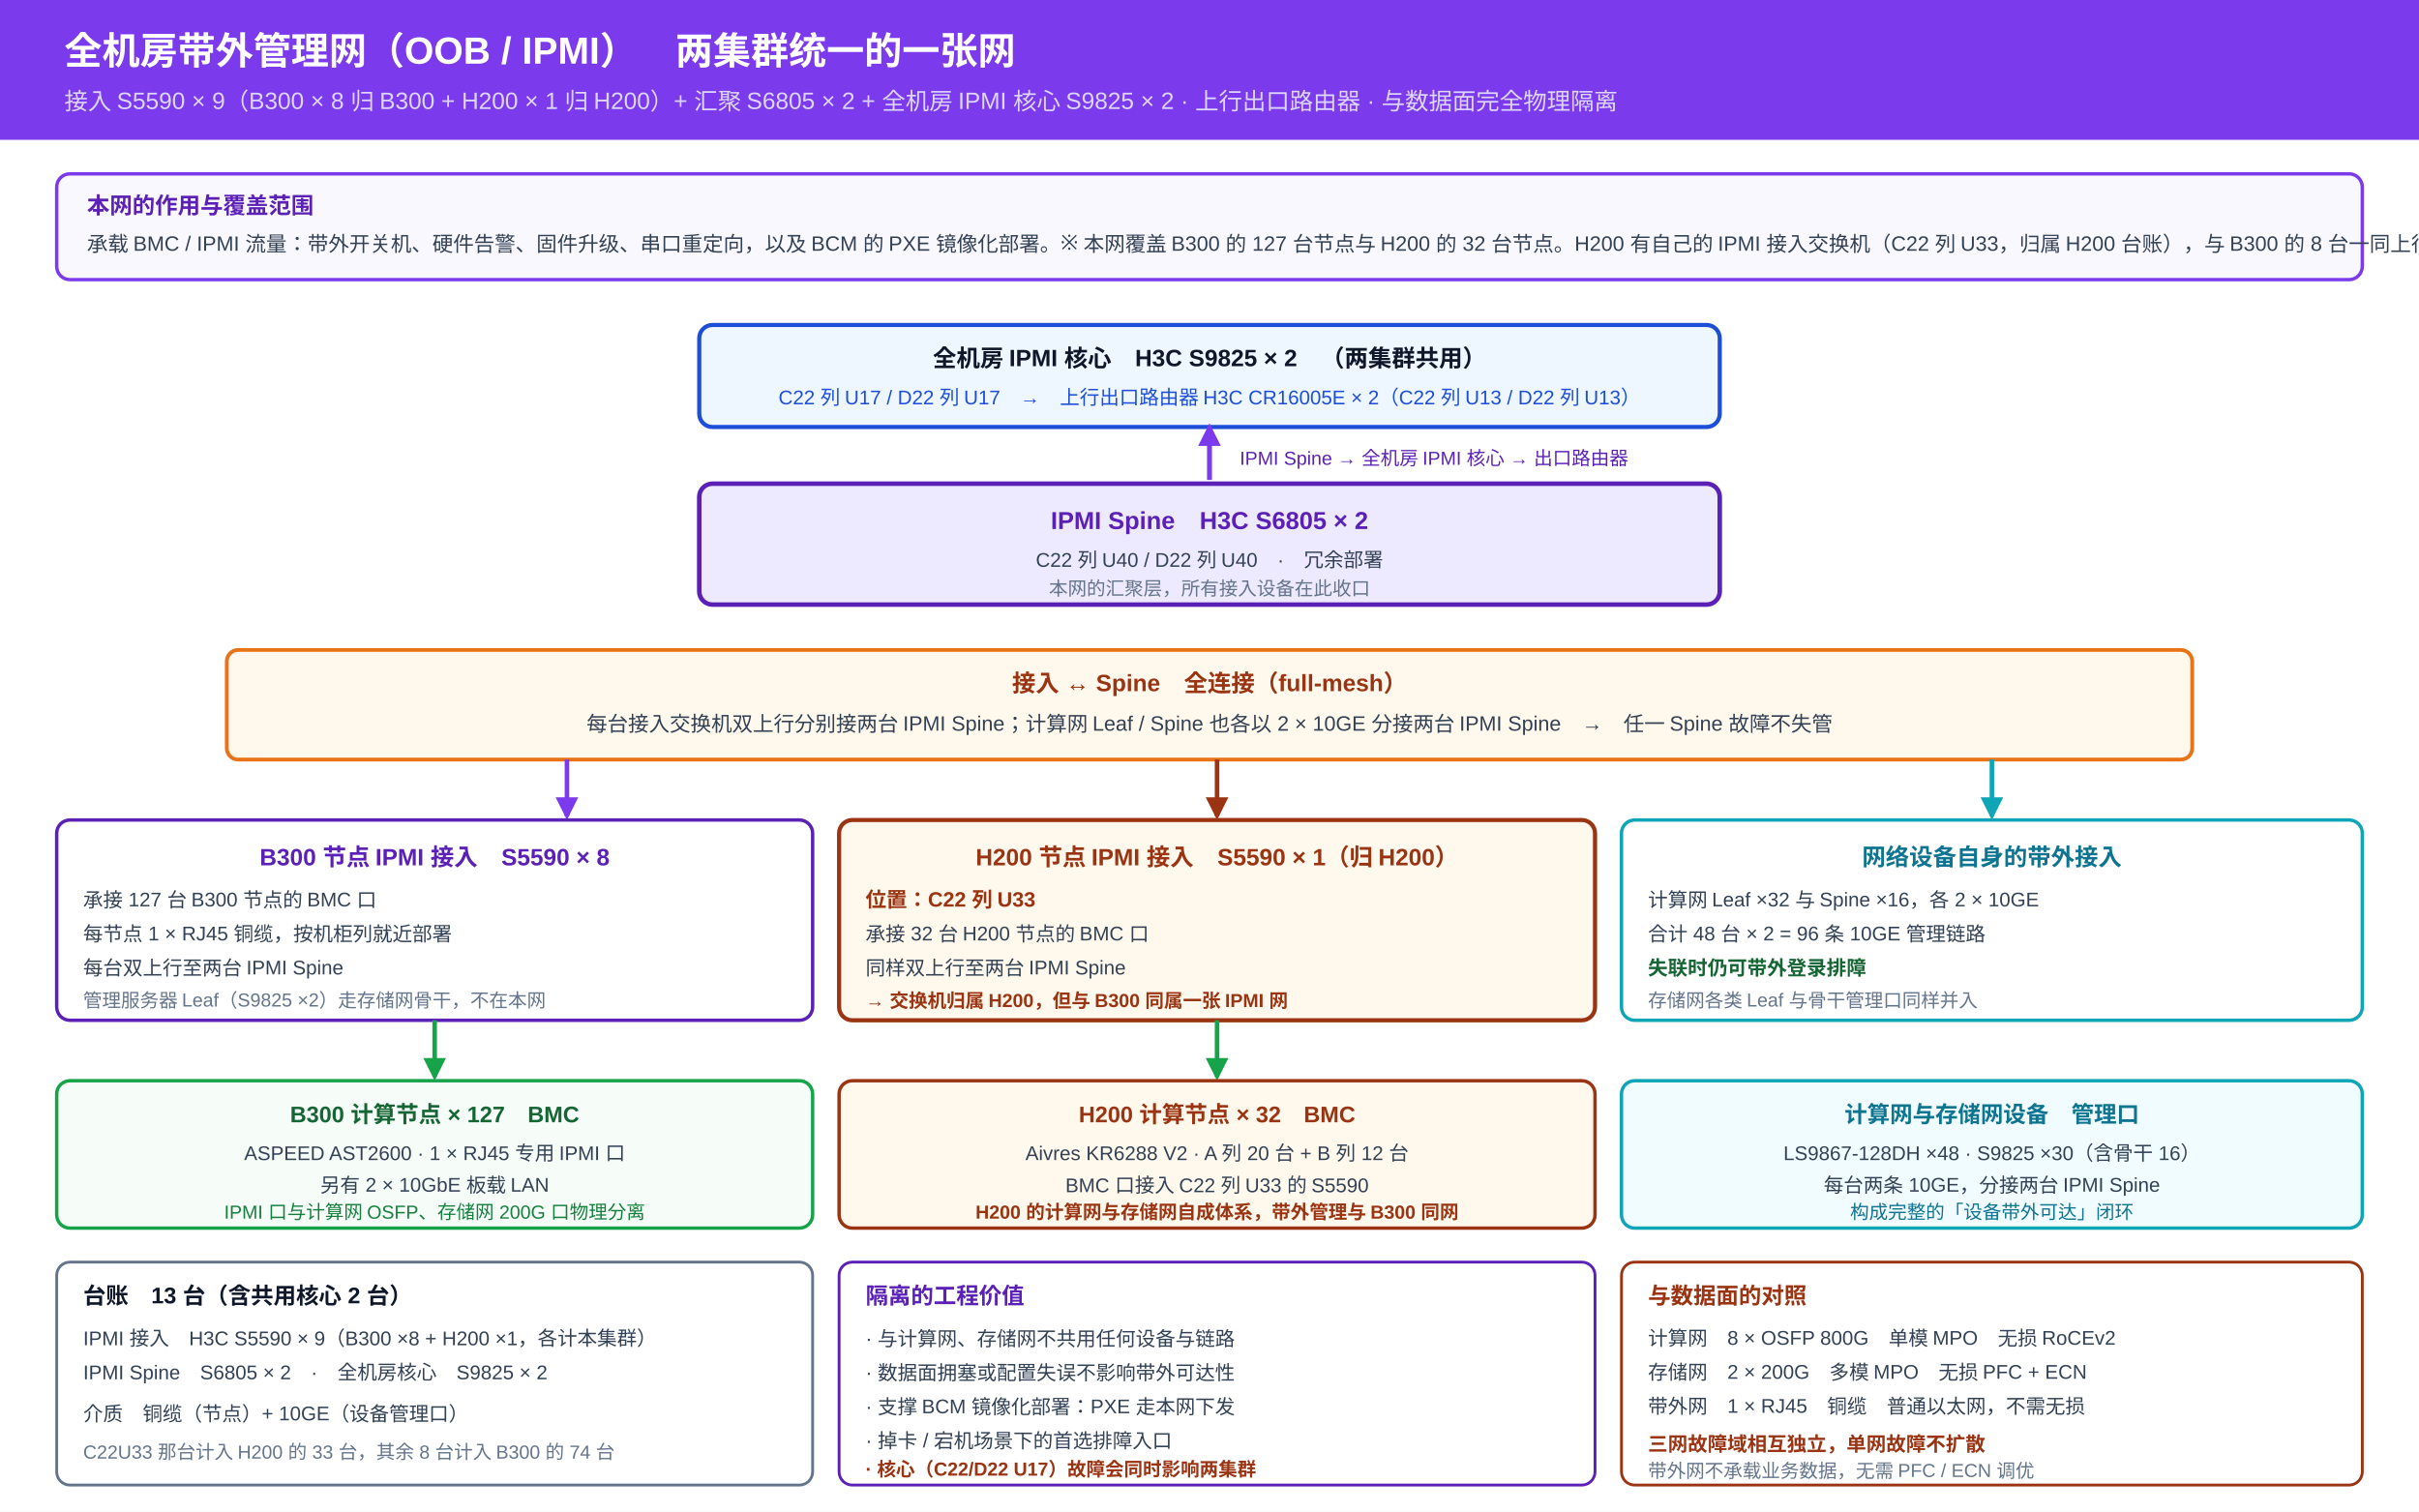
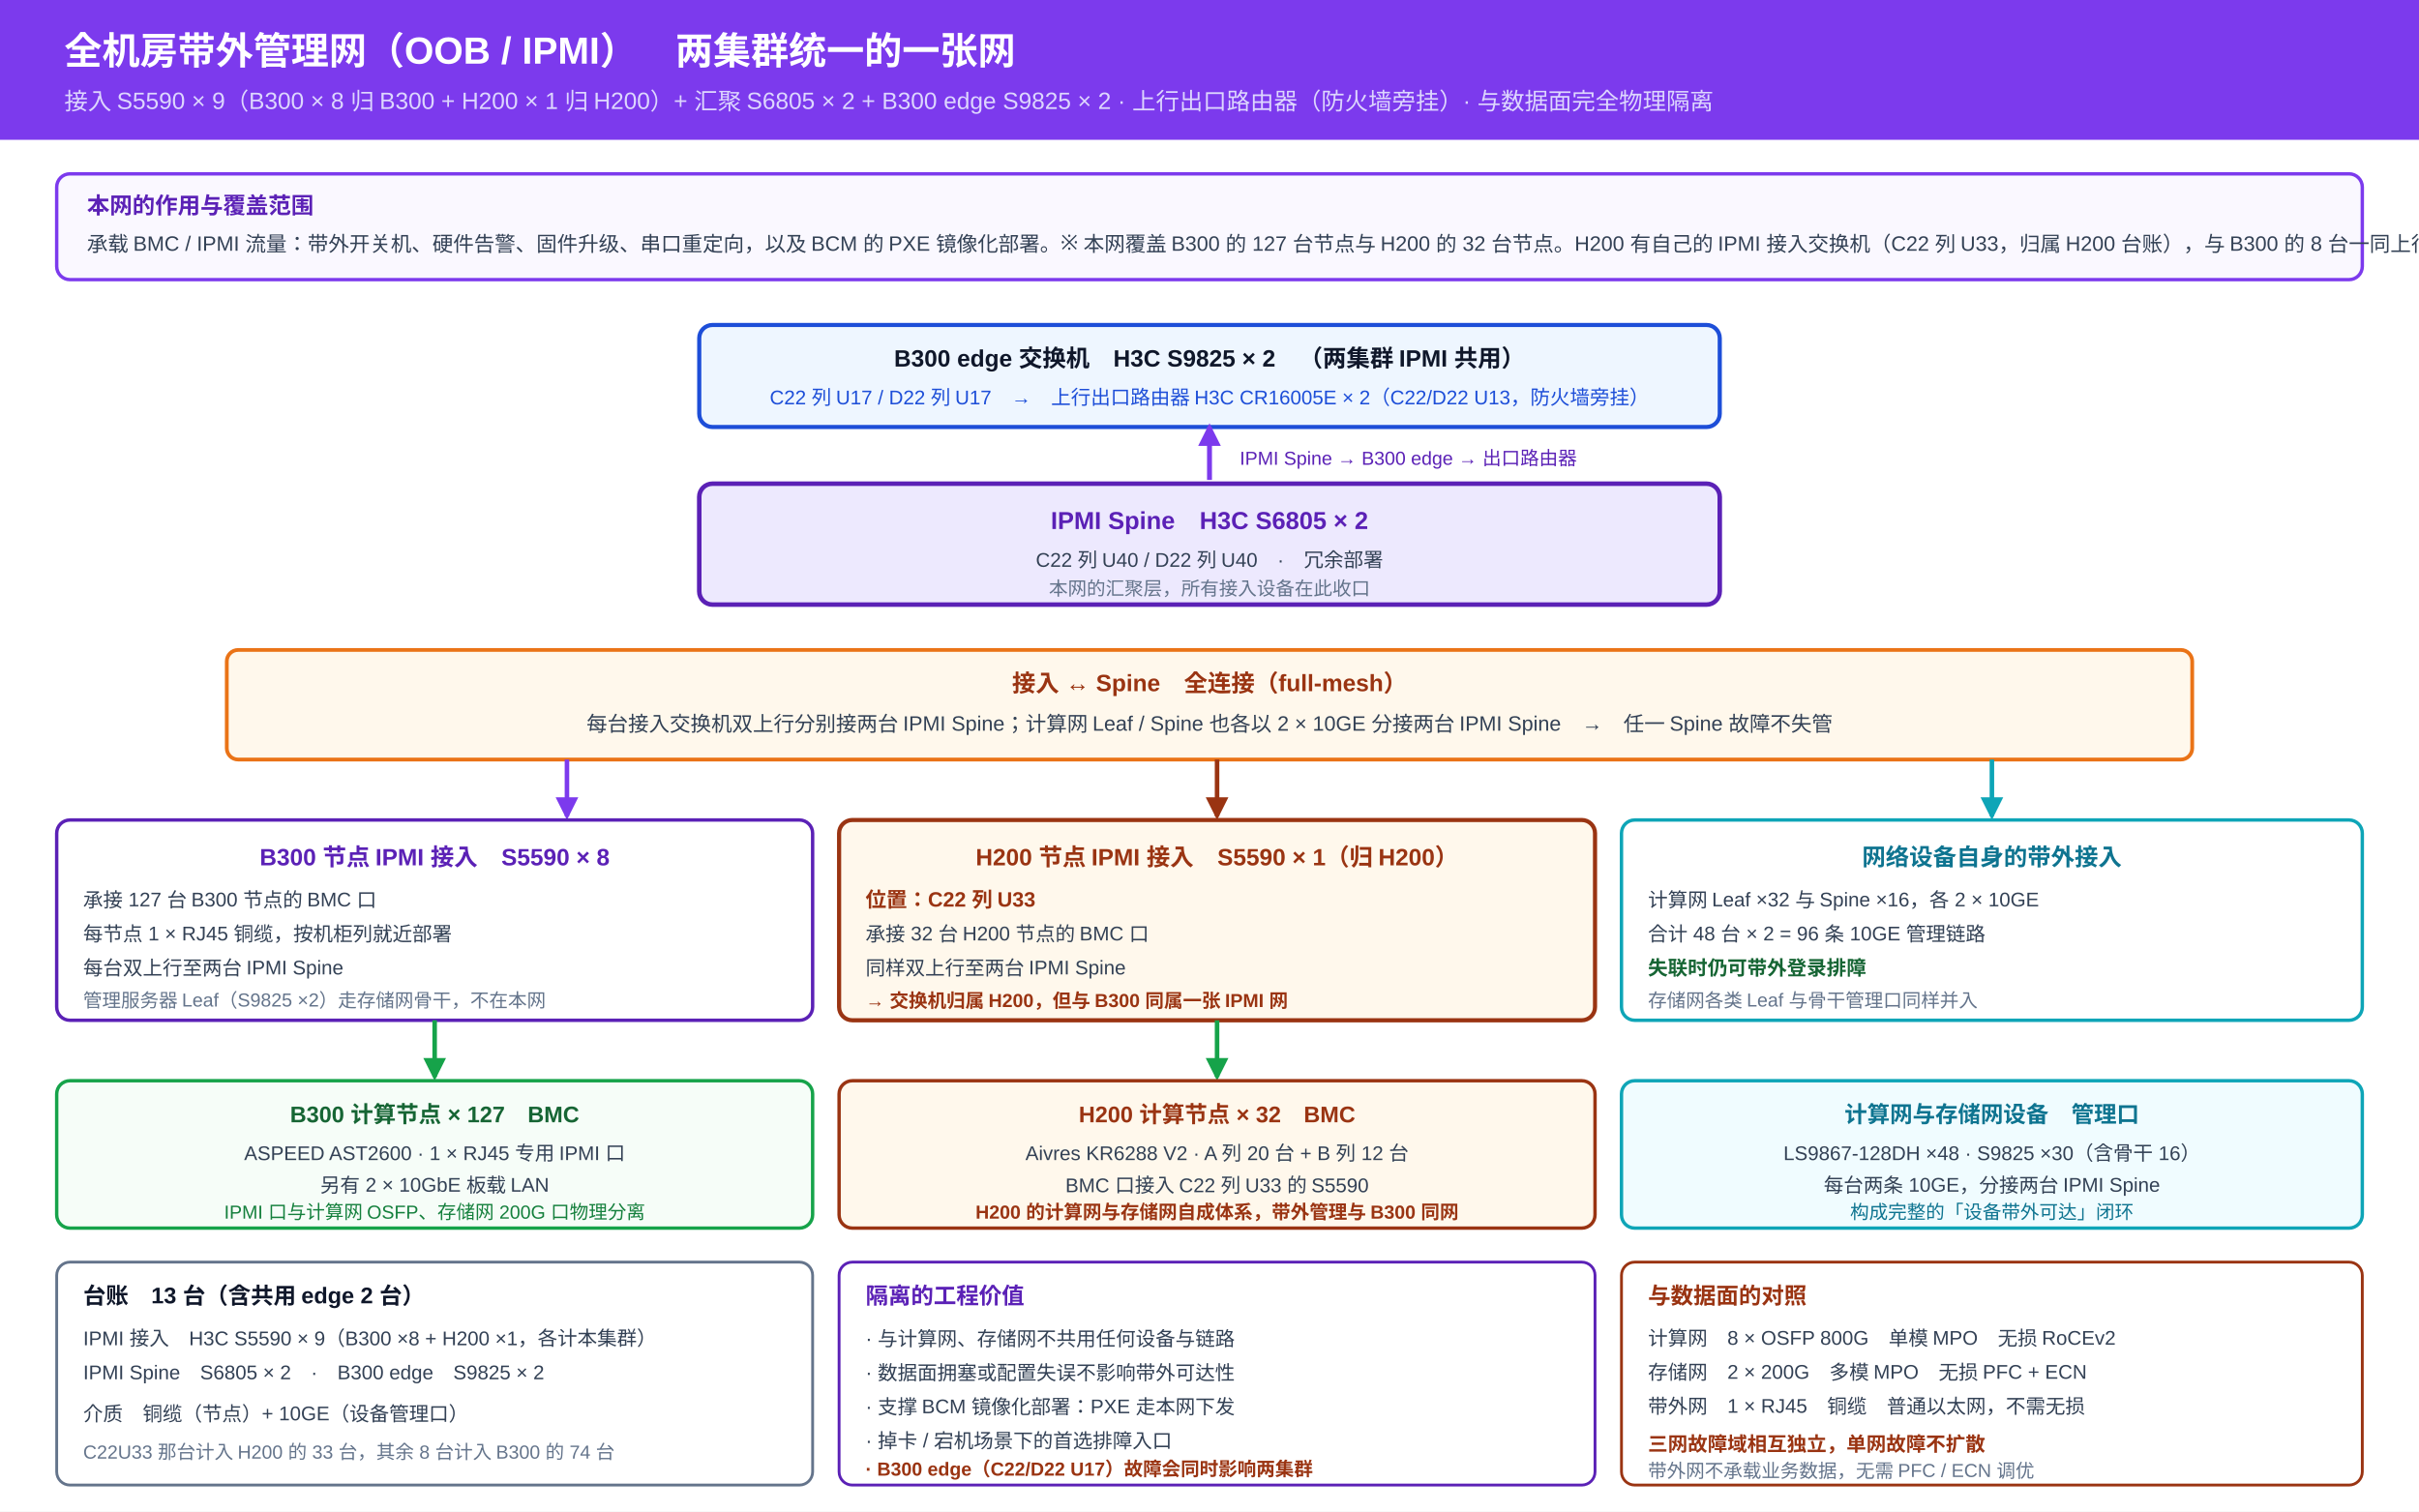
<svg xmlns="http://www.w3.org/2000/svg" viewBox="0 0 1280 800" font-family="Segoe UI, Arial, sans-serif">
  <rect x="0" y="0" width="1280" height="800" fill="#ffffff" />
  <rect x="0" y="0" width="1280" height="74" fill="#7c3aed" />
  <text x="34" y="34" font-size="20" font-weight="700" fill="#ffffff">全机房带外管理网（OOB / IPMI）　两集群统一的一张网</text>
-   <text x="34" y="58" font-size="12.5" fill="#ddd6fe">接入 S5590 × 9（B300 × 8 归 B300 + H200 × 1 归 H200）+ 汇聚 S6805 × 2 + 全机房 IPMI 核心 S9825 × 2 · 上行出口路由器 · 与数据面完全物理隔离</text>
+   <text x="34" y="58" font-size="12.5" fill="#ddd6fe">接入 S5590 × 9（B300 × 8 归 B300 + H200 × 1 归 H200）+ 汇聚 S6805 × 2 + B300 edge S9825 × 2 · 上行出口路由器（防火墙旁挂）· 与数据面完全物理隔离</text>
  <rect x="30" y="92" width="1220" height="56" rx="7" fill="#faf8ff" stroke="#7c3aed" stroke-width="1.8" />
  <text x="46" y="113" font-size="12" font-weight="700" fill="#5b21b6">本网的作用与覆盖范围</text>
-   <text x="46" y="133" font-size="11" fill="#334155">承载 BMC / IPMI 流量：带外开关机、硬件告警、固件升级、串口重定向，以及 BCM 的 PXE 镜像化部署。※ 本网覆盖 B300 的 127 台节点与 H200 的 32 台节点。H200 有自己的 IPMI 接入交换机（C22 列 U33，归属 H200 台账），与 B300 的 8 台一同上行到同一对全机房 IPMI 核心 —— 两集群的 IPMI 是同一张网。</text>
+   <text x="46" y="133" font-size="11" fill="#334155">承载 BMC / IPMI 流量：带外开关机、硬件告警、固件升级、串口重定向，以及 BCM 的 PXE 镜像化部署。※ 本网覆盖 B300 的 127 台节点与 H200 的 32 台节点。H200 有自己的 IPMI 接入交换机（C22 列 U33，归属 H200 台账），与 B300 的 8 台一同上行到同一对 B300 edge —— 两集群的 IPMI 是同一张网。</text>
  <rect x="370" y="172" width="540" height="54" rx="7" fill="#eef6ff" stroke="#1d4ed8" stroke-width="2.2" />
-   <text x="640" y="194" font-size="12.5" font-weight="700" fill="#0f172a" text-anchor="middle">全机房 IPMI 核心　H3C S9825 × 2　（两集群共用）</text>
-   <text x="640" y="214" font-size="10.5" fill="#1d4ed8" text-anchor="middle">C22 列 U17 / D22 列 U17　→　上行出口路由器 H3C CR16005E × 2（C22 列 U13 / D22 列 U13）</text>
+   <text x="640" y="194" font-size="12.5" font-weight="700" fill="#0f172a" text-anchor="middle">B300 edge 交换机　H3C S9825 × 2　（两集群 IPMI 共用）</text>
+   <text x="640" y="214" font-size="10.5" fill="#1d4ed8" text-anchor="middle">C22 列 U17 / D22 列 U17　→　上行出口路由器 H3C CR16005E × 2（C22/D22 U13，防火墙旁挂）</text>
  <line x1="640" y1="226" x2="640" y2="254" stroke="#7c3aed" stroke-width="2.6" />
  <path d="M 634 236 L 640 224 L 646 236 Z" fill="#7c3aed" />
-   <text x="656" y="246" font-size="10" fill="#5b21b6">IPMI Spine → 全机房 IPMI 核心 → 出口路由器</text>
+   <text x="656" y="246" font-size="10" fill="#5b21b6">IPMI Spine → B300 edge → 出口路由器</text>
  <rect x="370" y="256" width="540" height="64" rx="7" fill="#ede9fe" stroke="#5b21b6" stroke-width="2.4" />
  <text x="640" y="280" font-size="13" font-weight="700" fill="#5b21b6" text-anchor="middle">IPMI Spine　H3C S6805 × 2</text>
  <text x="640" y="300" font-size="10.5" fill="#334155" text-anchor="middle">C22 列 U40 / D22 列 U40　·　冗余部署</text>
  <text x="640" y="315" font-size="10" fill="#64748b" text-anchor="middle">本网的汇聚层，所有接入设备在此收口</text>
  <rect x="120" y="344" width="1040" height="58" rx="6" fill="#fff8ec" stroke="#ea7317" stroke-width="2" />
  <text x="640" y="366" font-size="12.5" font-weight="700" fill="#9a3412" text-anchor="middle">接入 ↔ Spine　全连接（full-mesh）</text>
  <text x="640" y="387" font-size="11" fill="#334155" text-anchor="middle">每台接入交换机双上行分别接两台 IPMI Spine；计算网 Leaf / Spine 也各以 2 × 10GE 分接两台 IPMI Spine　→　任一 Spine 故障不失管</text>
  <line x1="300" y1="402" x2="300" y2="432" stroke="#7c3aed" stroke-width="2.4" />
  <path d="M 294 422 L 300 434 L 306 422 Z" fill="#7c3aed" />
  <line x1="644" y1="402" x2="644" y2="432" stroke="#9a3412" stroke-width="2.4" />
  <path d="M 638 422 L 644 434 L 650 422 Z" fill="#9a3412" />
  <line x1="1054" y1="402" x2="1054" y2="432" stroke="#0ea5b7" stroke-width="2.4" />
  <path d="M 1048 422 L 1054 434 L 1060 422 Z" fill="#0ea5b7" />
  <rect x="30" y="434" width="400" height="106" rx="7" fill="#ffffff" stroke="#5b21b6" stroke-width="1.8" />
  <text x="230" y="458" font-size="12.5" font-weight="700" fill="#5b21b6" text-anchor="middle">B300 节点 IPMI 接入　S5590 × 8</text>
  <text x="44" y="480" font-size="10.5" fill="#334155">承接 127 台 B300 节点的 BMC 口</text>
  <text x="44" y="498" font-size="10.5" fill="#334155">每节点 1 × RJ45 铜缆，按机柜列就近部署</text>
  <text x="44" y="516" font-size="10.5" fill="#334155">每台双上行至两台 IPMI Spine</text>
  <text x="44" y="533" font-size="10" fill="#64748b">管理服务器 Leaf（S9825 ×2）走存储网骨干，不在本网</text>
  <rect x="444" y="434" width="400" height="106" rx="7" fill="#fff8ec" stroke="#9a3412" stroke-width="2.2" />
  <text x="644" y="458" font-size="12.5" font-weight="700" fill="#9a3412" text-anchor="middle">H200 节点 IPMI 接入　S5590 × 1（归 H200）</text>
  <text x="458" y="480" font-size="11" font-weight="700" fill="#9a3412">位置：C22 列 U33</text>
  <text x="458" y="498" font-size="10.5" fill="#334155">承接 32 台 H200 节点的 BMC 口</text>
  <text x="458" y="516" font-size="10.5" fill="#334155">同样双上行至两台 IPMI Spine</text>
  <text x="458" y="533" font-size="10" font-weight="600" fill="#9a3412">→ 交换机归属 H200，但与 B300 同属一张 IPMI 网</text>
  <rect x="858" y="434" width="392" height="106" rx="7" fill="#ffffff" stroke="#0ea5b7" stroke-width="1.8" />
  <text x="1054" y="458" font-size="12.5" font-weight="700" fill="#0e7490" text-anchor="middle">网络设备自身的带外接入</text>
  <text x="872" y="480" font-size="10.5" fill="#334155">计算网 Leaf ×32 与 Spine ×16，各 2 × 10GE</text>
  <text x="872" y="498" font-size="10.5" fill="#334155">合计 48 台 × 2 = 96 条 10GE 管理链路</text>
  <text x="872" y="516" font-size="10.5" font-weight="600" fill="#166534">失联时仍可带外登录排障</text>
  <text x="872" y="533" font-size="10" fill="#64748b">存储网各类 Leaf 与骨干管理口同样并入</text>
  <line x1="230" y1="540" x2="230" y2="570" stroke="#16a34a" stroke-width="2.4" />
  <path d="M 224 560 L 230 572 L 236 560 Z" fill="#16a34a" />
  <line x1="644" y1="540" x2="644" y2="570" stroke="#16a34a" stroke-width="2.4" />
  <path d="M 638 560 L 644 572 L 650 560 Z" fill="#16a34a" />
  <rect x="30" y="572" width="400" height="78" rx="7" fill="#f6fdf8" stroke="#16a34a" stroke-width="1.8" />
  <text x="230" y="594" font-size="12" font-weight="700" fill="#166534" text-anchor="middle">B300 计算节点 × 127　BMC</text>
  <text x="230" y="614" font-size="10.5" fill="#334155" text-anchor="middle">ASPEED AST2600 · 1 × RJ45 专用 IPMI 口</text>
  <text x="230" y="631" font-size="10.5" fill="#334155" text-anchor="middle">另有 2 × 10GbE 板载 LAN</text>
  <text x="230" y="645" font-size="10" fill="#15803d" text-anchor="middle">IPMI 口与计算网 OSFP、存储网 200G 口物理分离</text>
  <rect x="444" y="572" width="400" height="78" rx="7" fill="#fff8ec" stroke="#9a3412" stroke-width="1.8" />
  <text x="644" y="594" font-size="12" font-weight="700" fill="#9a3412" text-anchor="middle">H200 计算节点 × 32　BMC</text>
  <text x="644" y="614" font-size="10.5" fill="#334155" text-anchor="middle">Aivres KR6288 V2 · A 列 20 台 + B 列 12 台</text>
  <text x="644" y="631" font-size="10.5" fill="#334155" text-anchor="middle">BMC 口接入 C22 列 U33 的 S5590</text>
  <text x="644" y="645" font-size="10" font-weight="600" fill="#9a3412" text-anchor="middle">H200 的计算网与存储网自成体系，带外管理与 B300 同网</text>
  <rect x="858" y="572" width="392" height="78" rx="7" fill="#f0fcff" stroke="#0ea5b7" stroke-width="1.8" />
  <text x="1054" y="594" font-size="12" font-weight="700" fill="#0e7490" text-anchor="middle">计算网与存储网设备　管理口</text>
  <text x="1054" y="614" font-size="10.5" fill="#334155" text-anchor="middle">LS9867-128DH ×48 · S9825 ×30（含骨干 16）</text>
  <text x="1054" y="631" font-size="10.5" fill="#334155" text-anchor="middle">每台两条 10GE，分接两台 IPMI Spine</text>
  <text x="1054" y="645" font-size="10" fill="#0e7490" text-anchor="middle">构成完整的「设备带外可达」闭环</text>
  <rect x="30" y="668" width="400" height="118" rx="7" fill="#ffffff" stroke="#64748b" stroke-width="1.5" />
-   <text x="44" y="690" font-size="12" font-weight="700" fill="#0f172a">台账　13 台（含共用核心 2 台）</text>
+   <text x="44" y="690" font-size="12" font-weight="700" fill="#0f172a">台账　13 台（含共用 edge 2 台）</text>
  <text x="44" y="712" font-size="10.5" fill="#334155">IPMI 接入　H3C S5590 × 9（B300 ×8 + H200 ×1，各计本集群）</text>
-   <text x="44" y="730" font-size="10.5" fill="#334155">IPMI Spine　S6805 × 2　·　全机房核心　S9825 × 2</text>
+   <text x="44" y="730" font-size="10.5" fill="#334155">IPMI Spine　S6805 × 2　·　B300 edge　S9825 × 2</text>
  <text x="44" y="752" font-size="10.5" fill="#334155">介质　铜缆（节点）+ 10GE（设备管理口）</text>
  <text x="44" y="772" font-size="10" fill="#64748b">C22U33 那台计入 H200 的 33 台，其余 8 台计入 B300 的 74 台</text>
  <rect x="444" y="668" width="400" height="118" rx="7" fill="#ffffff" stroke="#5b21b6" stroke-width="1.5" />
  <text x="458" y="690" font-size="12" font-weight="700" fill="#5b21b6">隔离的工程价值</text>
  <text x="458" y="712" font-size="10.5" fill="#334155">· 与计算网、存储网不共用任何设备与链路</text>
  <text x="458" y="730" font-size="10.5" fill="#334155">· 数据面拥塞或配置失误不影响带外可达性</text>
  <text x="458" y="748" font-size="10.5" fill="#334155">· 支撑 BCM 镜像化部署：PXE 走本网下发</text>
  <text x="458" y="766" font-size="10.5" fill="#334155">· 掉卡 / 宕机场景下的首选排障入口</text>
-   <text x="458" y="781" font-size="10" font-weight="600" fill="#9a3412">· 核心（C22/D22 U17）故障会同时影响两集群</text>
+   <text x="458" y="781" font-size="10" font-weight="600" fill="#9a3412">· B300 edge（C22/D22 U17）故障会同时影响两集群</text>
  <rect x="858" y="668" width="392" height="118" rx="7" fill="#ffffff" stroke="#9a3412" stroke-width="1.5" />
  <text x="872" y="690" font-size="12" font-weight="700" fill="#9a3412">与数据面的对照</text>
  <text x="872" y="712" font-size="10.5" fill="#334155">计算网　8 × OSFP 800G　单模 MPO　无损 RoCEv2</text>
  <text x="872" y="730" font-size="10.5" fill="#334155">存储网　2 × 200G　多模 MPO　无损 PFC + ECN</text>
  <text x="872" y="748" font-size="10.5" fill="#334155">带外网　1 × RJ45　铜缆　普通以太网，不需无损</text>
  <text x="872" y="768" font-size="10.5" font-weight="600" fill="#9a3412">三网故障域相互独立，单网故障不扩散</text>
  <text x="872" y="782" font-size="10" fill="#64748b">带外网不承载业务数据，无需 PFC / ECN 调优</text>
</svg>
